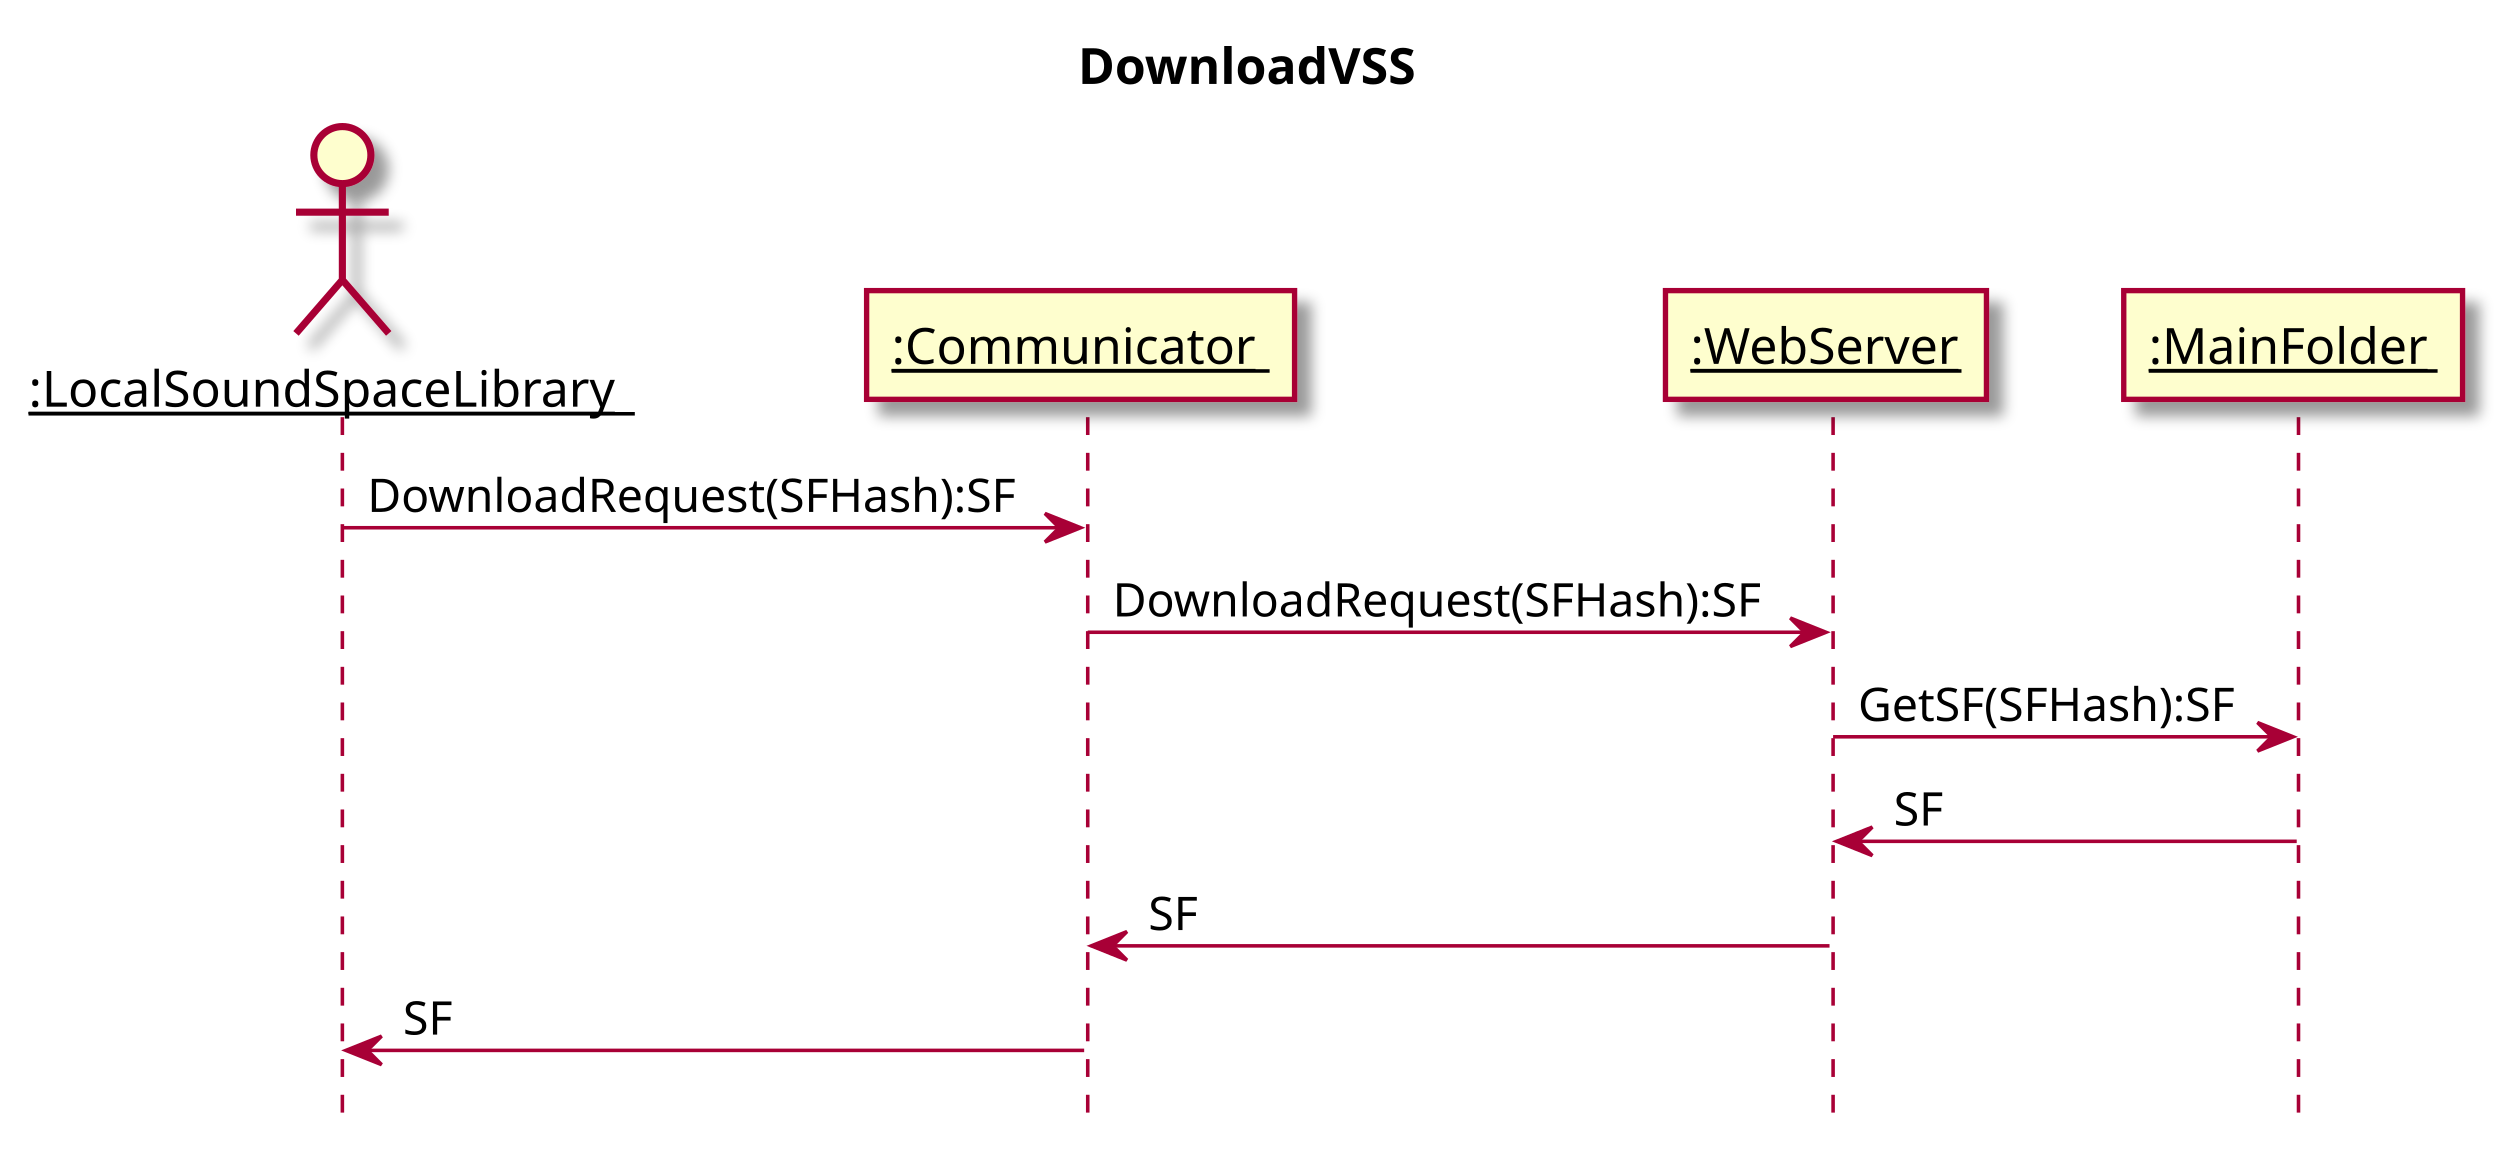
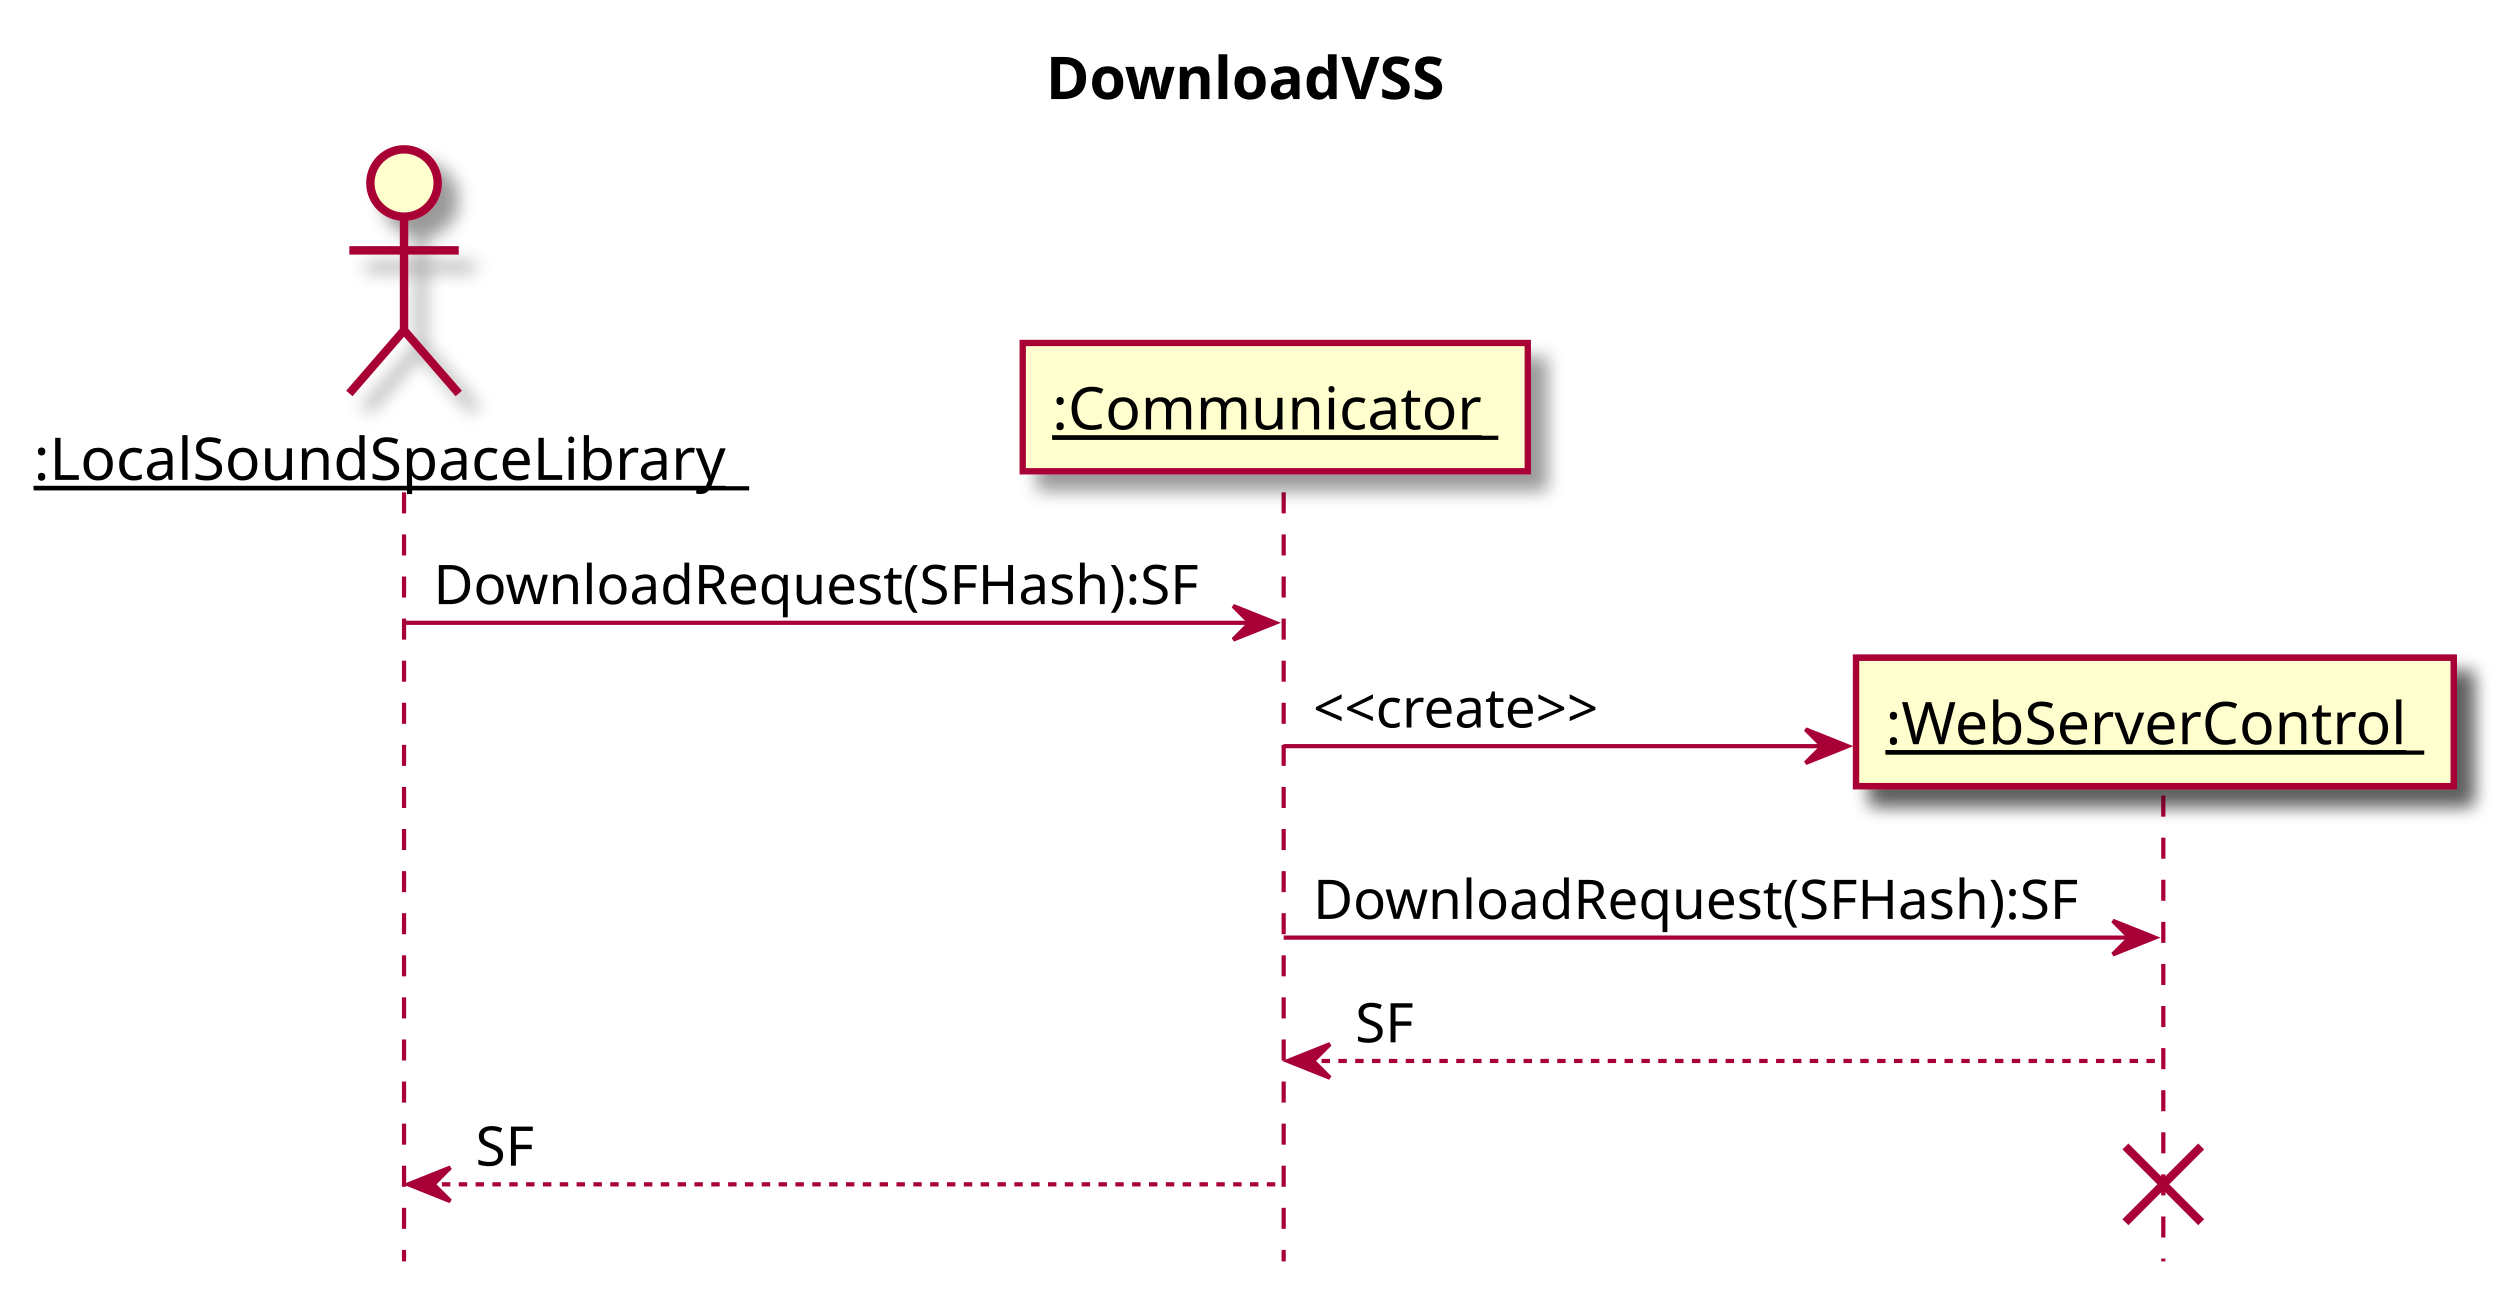
- <svg xmlns="http://www.w3.org/2000/svg" contentScriptType="application/ecmascript" contentStyleType="text/css" height="324px" preserveAspectRatio="none" style="width:701px;height:324px;" version="1.1" viewBox="0 0 701 324" width="701px" zoomAndPan="magnify">
+ <svg xmlns="http://www.w3.org/2000/svg" contentScriptType="application/ecmascript" contentStyleType="text/css" height="311px" preserveAspectRatio="none" style="width:594px;height:311px;" version="1.1" viewBox="0 0 594 311" width="594px" zoomAndPan="magnify">
  <defs>
-     <filter height="300%" id="fkchfv7ljpxgu" width="300%" x="-1" y="-1">
+     <filter height="300%" id="fuiuq29vi5vj7" width="300%" x="-1" y="-1">
      <feGaussianBlur result="blurOut" stdDeviation="2.0" />
      <feColorMatrix in="blurOut" result="blurOut2" type="matrix" values="0 0 0 0 0 0 0 0 0 0 0 0 0 0 0 0 0 0 .4 0" />
      <feOffset dx="4.0" dy="4.0" in="blurOut2" result="blurOut3" />
      <feBlend in="SourceGraphic" in2="blurOut3" mode="normal" />
    </filter>
  </defs>
  <g>
-     <text fill="#000000" font-family="sans-serif" font-size="14" font-weight="bold" lengthAdjust="spacingAndGlyphs" textLength="98" x="302.25" y="23.535">DownloadVSS</text>
-     <line style="stroke: #A80036; stroke-width: 1.0; stroke-dasharray: 5.0,5.0;" x1="96" x2="96" y1="116.977" y2="312.84" />
-     <line style="stroke: #A80036; stroke-width: 1.0; stroke-dasharray: 5.0,5.0;" x1="305" x2="305" y1="116.977" y2="312.84" />
-     <line style="stroke: #A80036; stroke-width: 1.0; stroke-dasharray: 5.0,5.0;" x1="514" x2="514" y1="116.977" y2="312.84" />
-     <line style="stroke: #A80036; stroke-width: 1.0; stroke-dasharray: 5.0,5.0;" x1="644.5" x2="644.5" y1="116.977" y2="312.84" />
+     <text fill="#000000" font-family="sans-serif" font-size="14" font-weight="bold" lengthAdjust="spacingAndGlyphs" textLength="98" x="248.5" y="23.535">DownloadVSS</text>
+     <rect fill="#FEFECE" filter="url(#fuiuq29vi5vj7)" height="30.488" style="stroke: #A80036; stroke-width: 1.5;" width="142" x="441" y="156.287" />
+     <text fill="#000000" font-family="sans-serif" font-size="14" lengthAdjust="spacingAndGlyphs" text-decoration="underline" textLength="128" x="448" y="176.822">:WebServerControl</text>
+     <line style="stroke: #000000; stroke-width: 1.0;" x1="448" x2="576" y1="178.822" y2="178.822" />
+     <line style="stroke: #A80036; stroke-width: 1.0; stroke-dasharray: 5.0,5.0;" x1="96" x2="96" y1="116.977" y2="299.707" />
+     <line style="stroke: #A80036; stroke-width: 1.0; stroke-dasharray: 5.0,5.0;" x1="305" x2="305" y1="116.977" y2="299.707" />
+     <line style="stroke: #A80036; stroke-width: 1.0; stroke-dasharray: 5.0,5.0;" x1="514" x2="514" y1="189.031" y2="299.707" />
    <text fill="#000000" font-family="sans-serif" font-size="14" lengthAdjust="spacingAndGlyphs" text-decoration="underline" textLength="170" x="8" y="114.023">:LocalSoundSpaceLibrary</text>
    <line style="stroke: #000000; stroke-width: 1.0;" x1="8" x2="178" y1="116.023" y2="116.023" />
-     <ellipse cx="96" cy="43.488" fill="#FEFECE" filter="url(#fkchfv7ljpxgu)" rx="8" ry="8" style="stroke: #A80036; stroke-width: 2.0;" />
-     <path d="M96,51.488 L96,78.488 M83,59.488 L109,59.488 M96,78.488 L83,93.488 M96,78.488 L109,93.488 " fill="none" filter="url(#fkchfv7ljpxgu)" style="stroke: #A80036; stroke-width: 2.0;" />
-     <rect fill="#FEFECE" filter="url(#fkchfv7ljpxgu)" height="30.488" style="stroke: #A80036; stroke-width: 1.5;" width="120" x="243" y="81.488" />
+     <ellipse cx="96" cy="43.488" fill="#FEFECE" filter="url(#fuiuq29vi5vj7)" rx="8" ry="8" style="stroke: #A80036; stroke-width: 2.0;" />
+     <path d="M96,51.488 L96,78.488 M83,59.488 L109,59.488 M96,78.488 L83,93.488 M96,78.488 L109,93.488 " fill="none" filter="url(#fuiuq29vi5vj7)" style="stroke: #A80036; stroke-width: 2.0;" />
+     <rect fill="#FEFECE" filter="url(#fuiuq29vi5vj7)" height="30.488" style="stroke: #A80036; stroke-width: 1.5;" width="120" x="243" y="81.488" />
    <text fill="#000000" font-family="sans-serif" font-size="14" lengthAdjust="spacingAndGlyphs" text-decoration="underline" textLength="106" x="250" y="102.023">:Communicator</text>
    <line style="stroke: #000000; stroke-width: 1.0;" x1="250" x2="356" y1="104.023" y2="104.023" />
-     <rect fill="#FEFECE" filter="url(#fkchfv7ljpxgu)" height="30.488" style="stroke: #A80036; stroke-width: 1.5;" width="90" x="467" y="81.488" />
-     <text fill="#000000" font-family="sans-serif" font-size="14" lengthAdjust="spacingAndGlyphs" text-decoration="underline" textLength="76" x="474" y="102.023">:WebServer</text>
-     <line style="stroke: #000000; stroke-width: 1.0;" x1="474" x2="550" y1="104.023" y2="104.023" />
-     <rect fill="#FEFECE" filter="url(#fkchfv7ljpxgu)" height="30.488" style="stroke: #A80036; stroke-width: 1.5;" width="95" x="595.5" y="81.488" />
-     <text fill="#000000" font-family="sans-serif" font-size="14" lengthAdjust="spacingAndGlyphs" text-decoration="underline" textLength="81" x="602.5" y="102.023">:MainFolder</text>
-     <line style="stroke: #000000; stroke-width: 1.0;" x1="602.5" x2="683.5" y1="104.023" y2="104.023" />
    <polygon fill="#A80036" points="293,143.977,303,147.977,293,151.977,297,147.977" style="stroke: #A80036; stroke-width: 1.0;" />
    <line style="stroke: #A80036; stroke-width: 1.0;" x1="96" x2="299" y1="147.977" y2="147.977" />
    <text fill="#000000" font-family="sans-serif" font-size="13" lengthAdjust="spacingAndGlyphs" textLength="185" x="103" y="143.545">DownloadRequest(SFHash):SF</text>
-     <polygon fill="#A80036" points="502,173.287,512,177.287,502,181.287,506,177.287" style="stroke: #A80036; stroke-width: 1.0;" />
-     <line style="stroke: #A80036; stroke-width: 1.0;" x1="305" x2="508" y1="177.287" y2="177.287" />
-     <text fill="#000000" font-family="sans-serif" font-size="13" lengthAdjust="spacingAndGlyphs" textLength="185" x="312" y="172.856">DownloadRequest(SFHash):SF</text>
-     <polygon fill="#A80036" points="633,202.598,643,206.598,633,210.598,637,206.598" style="stroke: #A80036; stroke-width: 1.0;" />
-     <line style="stroke: #A80036; stroke-width: 1.0;" x1="514" x2="639" y1="206.598" y2="206.598" />
-     <text fill="#000000" font-family="sans-serif" font-size="13" lengthAdjust="spacingAndGlyphs" textLength="107" x="521" y="202.166">GetSF(SFHash):SF</text>
-     <polygon fill="#A80036" points="525,231.908,515,235.908,525,239.908,521,235.908" style="stroke: #A80036; stroke-width: 1.0;" />
-     <line style="stroke: #A80036; stroke-width: 1.0;" x1="519" x2="644" y1="235.908" y2="235.908" />
-     <text fill="#000000" font-family="sans-serif" font-size="13" lengthAdjust="spacingAndGlyphs" textLength="14" x="531" y="231.477">SF</text>
-     <polygon fill="#A80036" points="316,261.219,306,265.219,316,269.219,312,265.219" style="stroke: #A80036; stroke-width: 1.0;" />
-     <line style="stroke: #A80036; stroke-width: 1.0;" x1="310" x2="513" y1="265.219" y2="265.219" />
-     <text fill="#000000" font-family="sans-serif" font-size="13" lengthAdjust="spacingAndGlyphs" textLength="14" x="322" y="260.787">SF</text>
-     <polygon fill="#A80036" points="107,290.529,97,294.529,107,298.529,103,294.529" style="stroke: #A80036; stroke-width: 1.0;" />
-     <line style="stroke: #A80036; stroke-width: 1.0;" x1="101" x2="304" y1="294.529" y2="294.529" />
-     <text fill="#000000" font-family="sans-serif" font-size="13" lengthAdjust="spacingAndGlyphs" textLength="14" x="113" y="290.098">SF</text>
+     <polygon fill="#A80036" points="429,173.287,439,177.287,429,181.287,433,177.287" style="stroke: #A80036; stroke-width: 1.0;" />
+     <line style="stroke: #A80036; stroke-width: 1.0;" x1="305" x2="435" y1="177.287" y2="177.287" />
+     <text fill="#000000" font-family="sans-serif" font-size="13" lengthAdjust="spacingAndGlyphs" textLength="78" x="312" y="172.856">&lt;&lt;create&gt;&gt;</text>
+     <rect fill="#FEFECE" filter="url(#fuiuq29vi5vj7)" height="30.488" style="stroke: #A80036; stroke-width: 1.5;" width="142" x="441" y="156.287" />
+     <text fill="#000000" font-family="sans-serif" font-size="14" lengthAdjust="spacingAndGlyphs" text-decoration="underline" textLength="128" x="448" y="176.822">:WebServerControl</text>
+     <line style="stroke: #000000; stroke-width: 1.0;" x1="448" x2="576" y1="178.822" y2="178.822" />
+     <polygon fill="#A80036" points="502,218.775,512,222.775,502,226.775,506,222.775" style="stroke: #A80036; stroke-width: 1.0;" />
+     <line style="stroke: #A80036; stroke-width: 1.0;" x1="305" x2="508" y1="222.775" y2="222.775" />
+     <text fill="#000000" font-family="sans-serif" font-size="13" lengthAdjust="spacingAndGlyphs" textLength="185" x="312" y="218.344">DownloadRequest(SFHash):SF</text>
+     <polygon fill="#A80036" points="316,248.086,306,252.086,316,256.086,312,252.086" style="stroke: #A80036; stroke-width: 1.0;" />
+     <line style="stroke: #A80036; stroke-width: 1.0; stroke-dasharray: 2.0,2.0;" x1="310" x2="513" y1="252.086" y2="252.086" />
+     <text fill="#000000" font-family="sans-serif" font-size="13" lengthAdjust="spacingAndGlyphs" textLength="14" x="322" y="247.654">SF</text>
+     <polygon fill="#A80036" points="107,277.397,97,281.397,107,285.397,103,281.397" style="stroke: #A80036; stroke-width: 1.0;" />
+     <line style="stroke: #A80036; stroke-width: 1.0; stroke-dasharray: 2.0,2.0;" x1="101" x2="304" y1="281.397" y2="281.397" />
+     <text fill="#000000" font-family="sans-serif" font-size="13" lengthAdjust="spacingAndGlyphs" textLength="14" x="113" y="276.965">SF</text>
+     <line style="stroke: #A80036; stroke-width: 2.0;" x1="505" x2="523" y1="272.397" y2="290.397" />
+     <line style="stroke: #A80036; stroke-width: 2.0;" x1="505" x2="523" y1="290.397" y2="272.397" />
  </g>
</svg>
